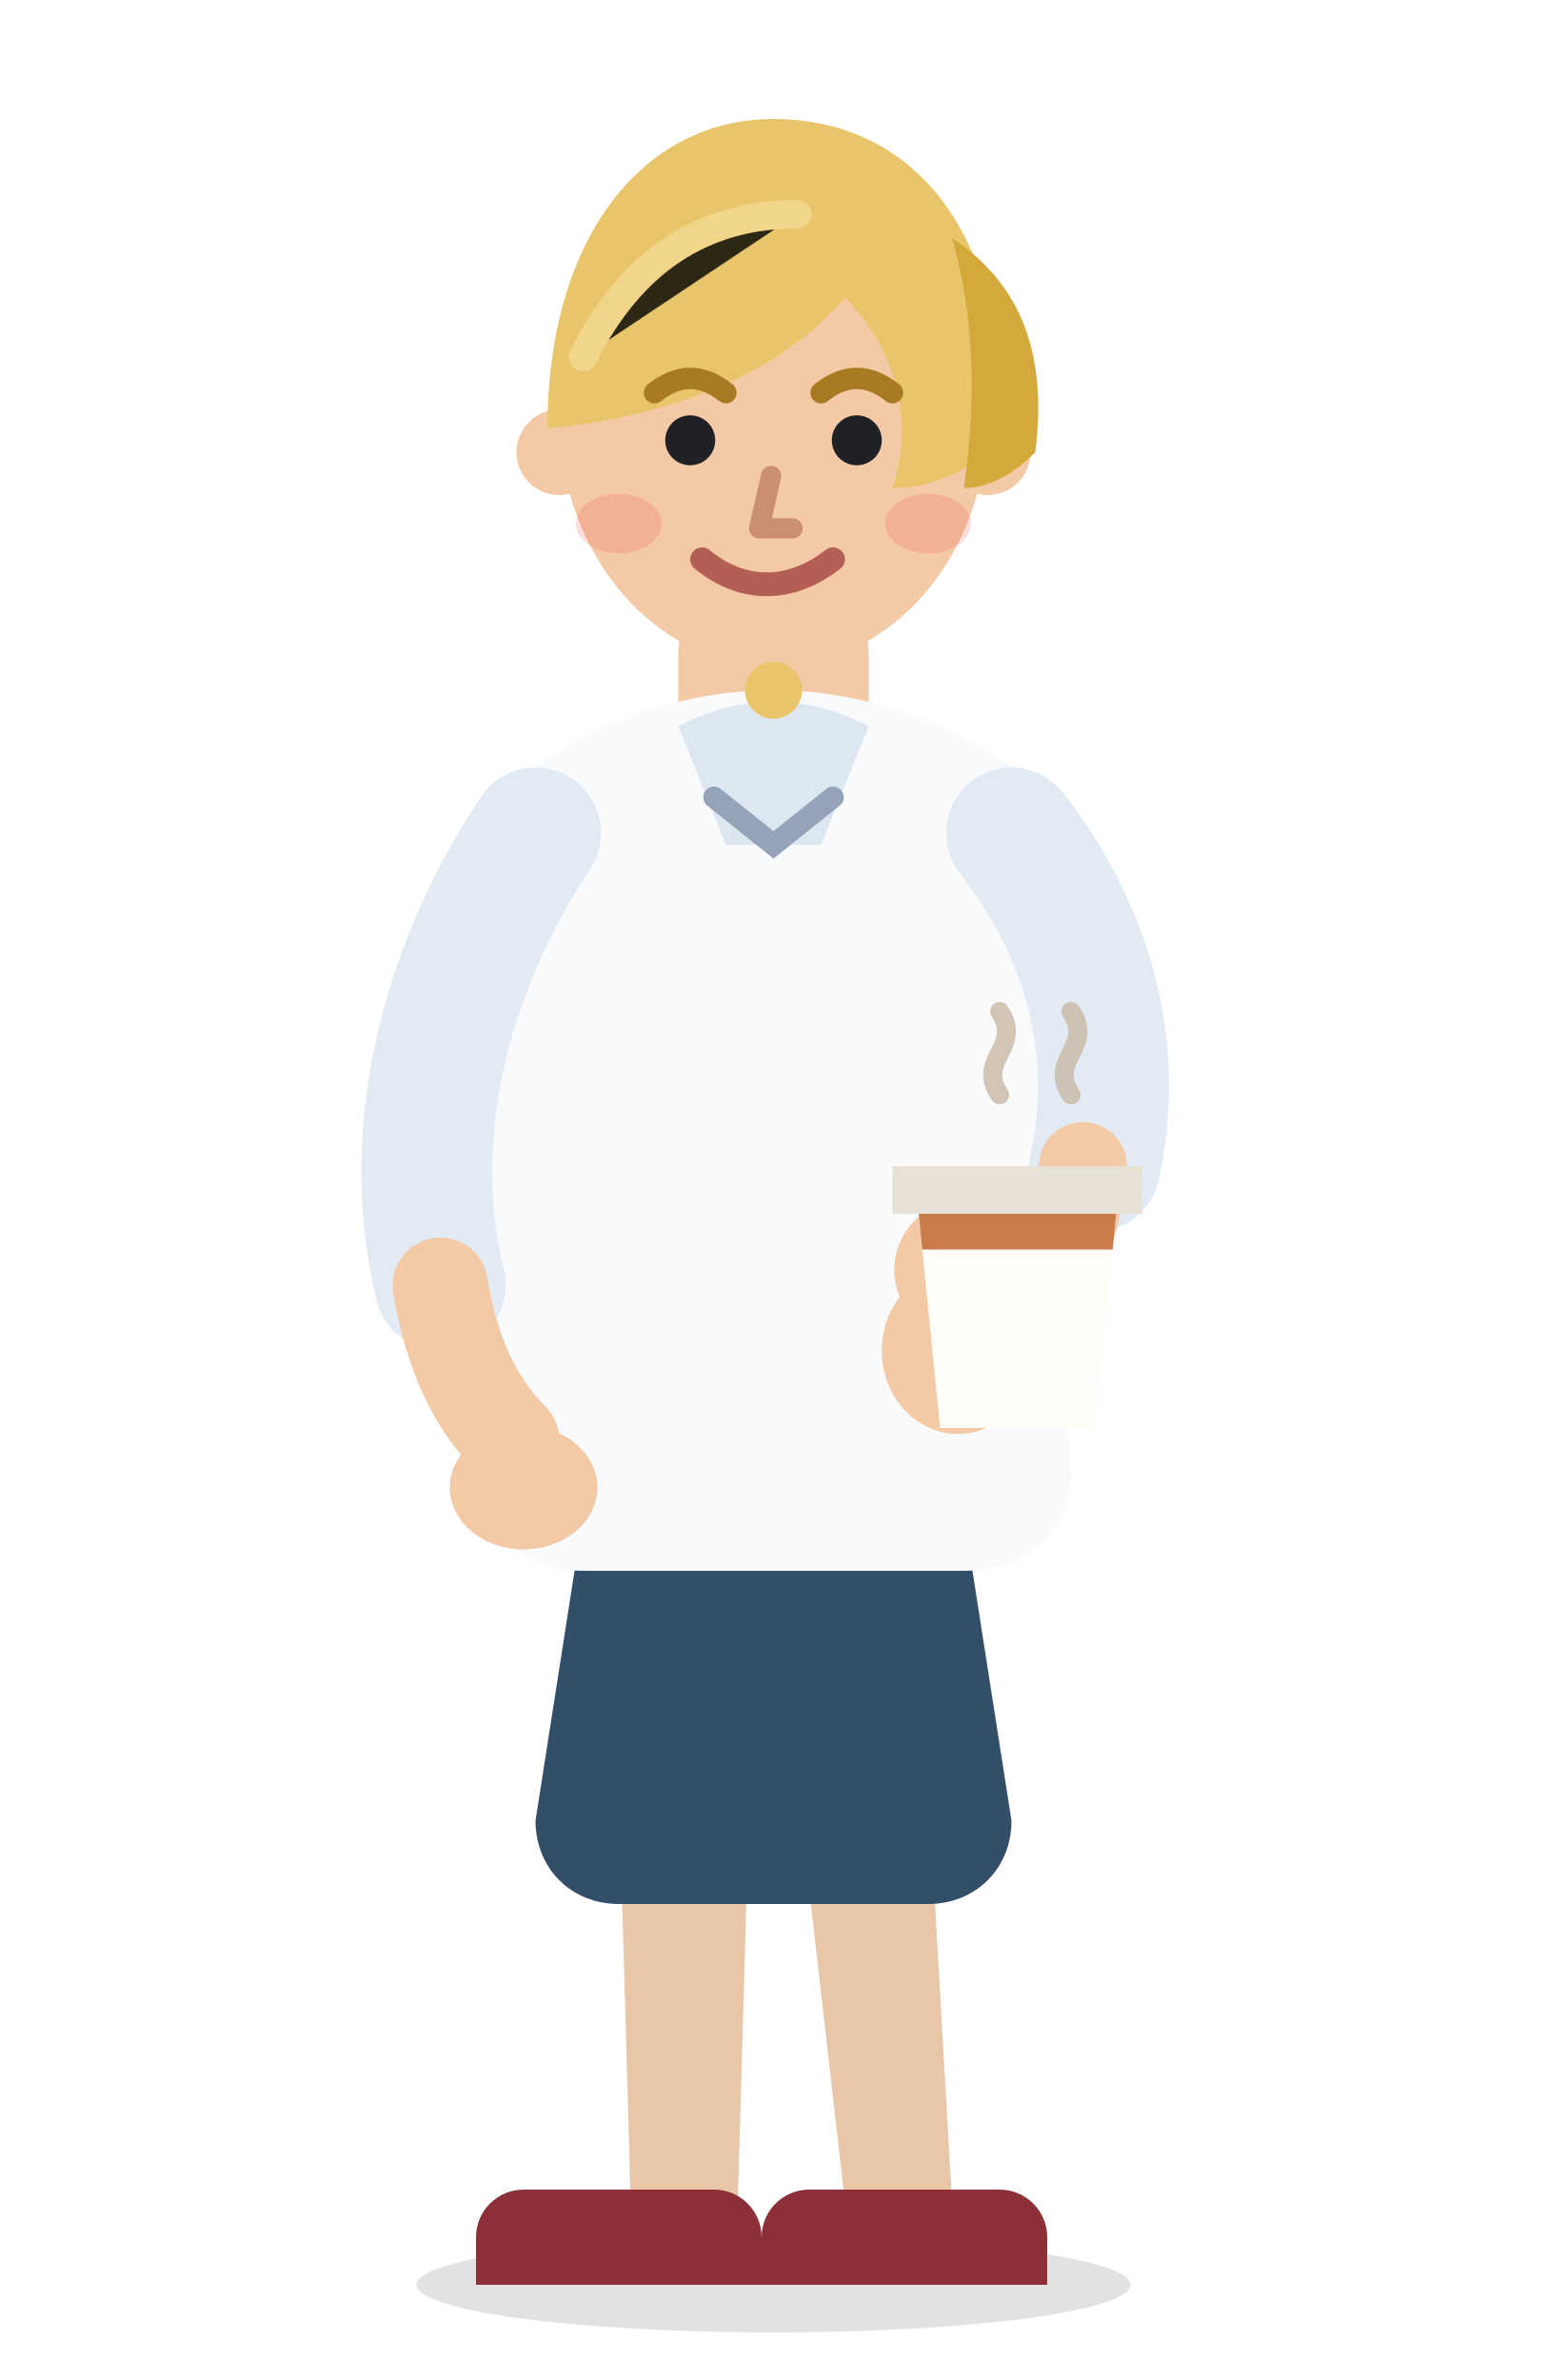
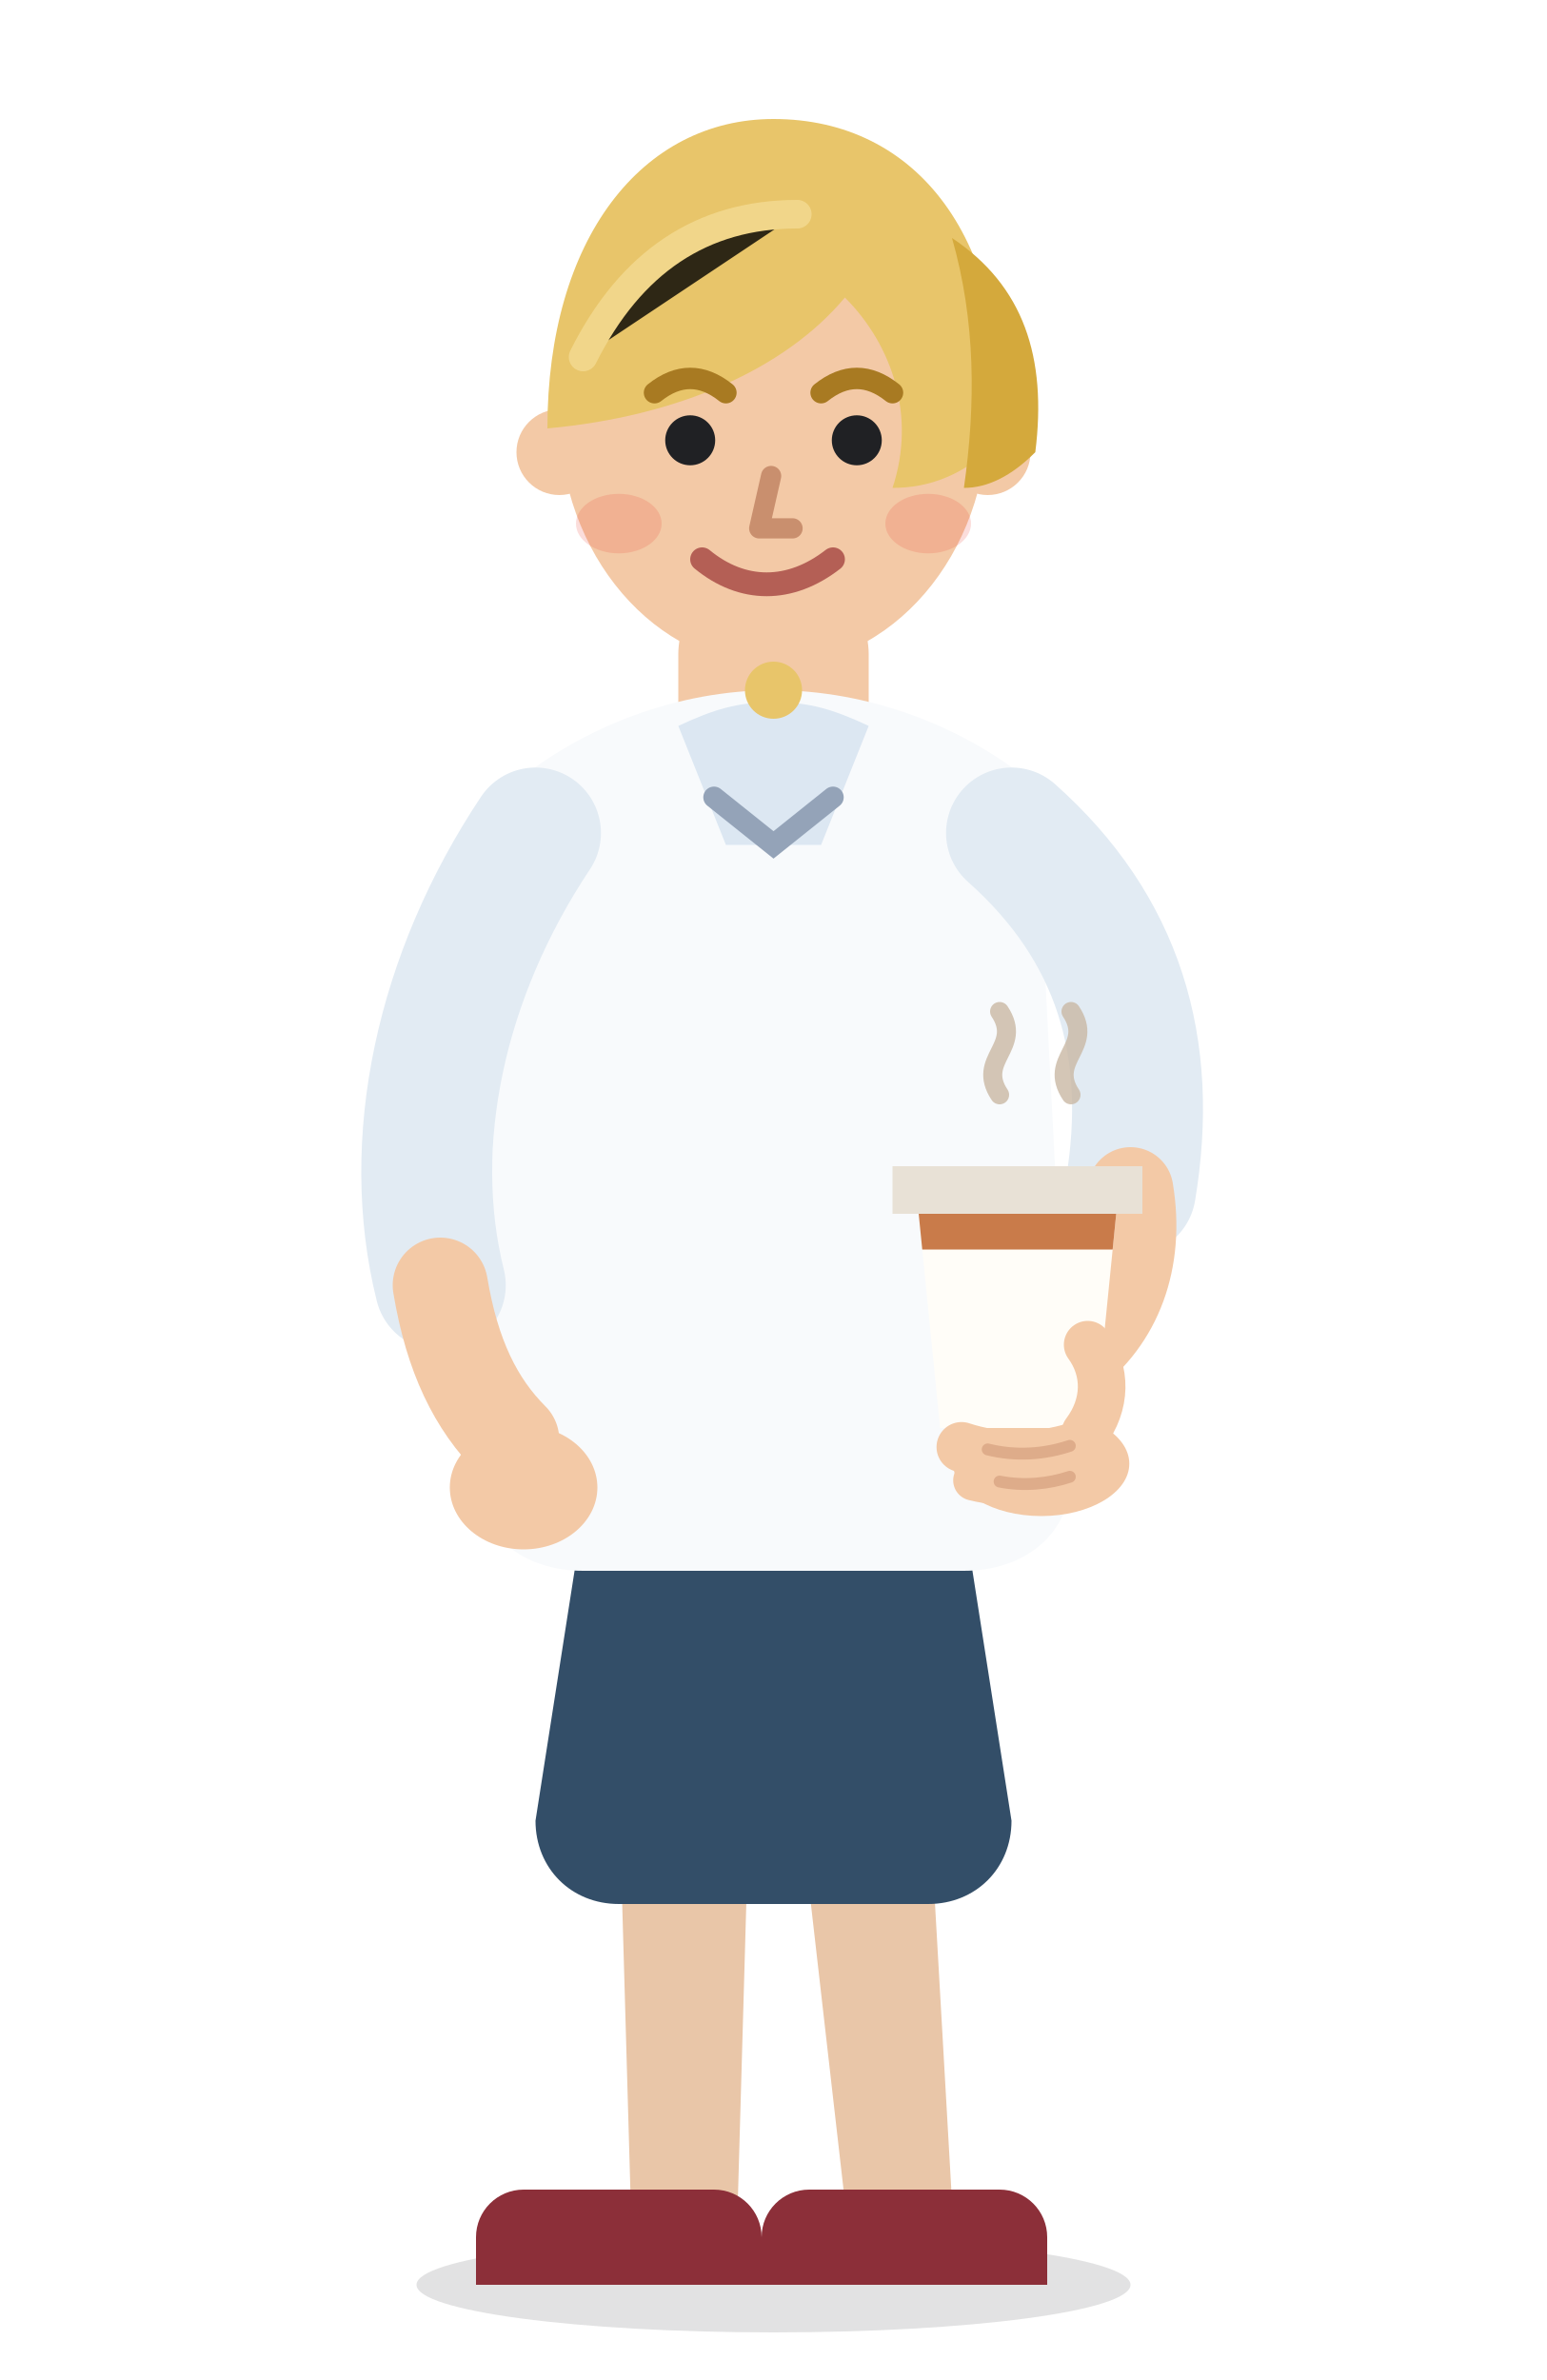
<svg xmlns="http://www.w3.org/2000/svg" viewBox="0 0 130 200" role="img" aria-label="Бухгалтер с кофе">
  <ellipse cx="65" cy="192" rx="30" ry="4" fill="#202124" opacity=".13" />
  <path d="M52 150h11l-1 35h-9l-1-35Z" fill="#E9C6A8" />
  <path d="M67 150h11l2 35h-9l-4-35Z" fill="#E9C6A8" />
  <path d="M44 184h16a4 4 0 0 1 4 4v4H40v-4a4 4 0 0 1 4-4Z" fill="#8C2F39" />
  <path d="M68 184h16a4 4 0 0 1 4 4v4H64v-4a4 4 0 0 1 4-4Z" fill="#8C2F39" />
  <rect x="57" y="48" width="16" height="18" rx="7" fill="#F3C9A6" />
  <path d="M50 121h30l5 32c0 4-3 7-7 7H52c-4 0-7-3-7-7l5-32Z" fill="#334E68" />
  <path d="M43 66c6-5 14-8 22-8s16 3 22 8l3 58c0 5-4 8-9 8H49c-5 0-9-3-9-8l3-58Z" fill="#F8FAFC" />
  <path d="M57 61c3-1.4 5-2 8-2s5 .6 8 2l-4 10H61l-4-10Z" fill="#DCE7F2" />
  <path d="M60 67l5 4 5-4" stroke="#94A3B8" stroke-width="1.8" fill="none" stroke-linecap="round" />
  <path d="M45 70c-8 12-11 26-8 38" fill="none" stroke="#E2EBF3" stroke-width="11" stroke-linecap="round" />
  <path d="M37 108c1 6 3 10 6 13" fill="none" stroke="#F3C9A6" stroke-width="8" stroke-linecap="round" />
  <ellipse cx="44" cy="125" rx="6.2" ry="5.2" fill="#F3C9A6" />
-   <path d="M85 70c7 9 9 19 7 28" fill="none" stroke="#E2EBF3" stroke-width="11" stroke-linecap="round" />
-   <path d="M91 98c-.6 7-3.6 12-8.6 14" fill="none" stroke="#F3C9A6" stroke-width="7.4" stroke-linecap="round" />
-   <ellipse cx="80.5" cy="113.5" rx="6.4" ry="7" fill="#F3C9A6" />
-   <path d="M77.4 108.4c-1-2.4.2-4.6 2.4-5.6" fill="none" stroke="#F3C9A6" stroke-width="3.8" stroke-linecap="round" />
-   <path d="M83.4 107.8c2.2-.3 4-1.3 5.2-2.7" stroke="#F3C9A6" stroke-width="3" stroke-linecap="round" fill="none" />
-   <path d="M84 112.6c2.4-.4 4.4-1.5 5.6-3.2" stroke="#F3C9A6" stroke-width="3.2" stroke-linecap="round" fill="none" />
-   <path d="M83.6 117c2.2-.5 4-1.6 5.1-3.2" stroke="#F3C9A6" stroke-width="3.2" stroke-linecap="round" fill="none" />
-   <path d="M84.6 107.9c1.8-.3 3.3-1.1 4.3-2.2M85.2 112.8c2-.4 3.6-1.3 4.6-2.6M84.8 117.1c1.8-.4 3.3-1.3 4.2-2.5" stroke="#C98F6E" stroke-width="1" stroke-linecap="round" fill="none" opacity=".55" />
+   <path d="M85 70c9 8 12 18 10 30" fill="none" stroke="#E2EBF3" stroke-width="11" stroke-linecap="round" />
+   <path d="M95 100c1 6-1 11-5 14" fill="none" stroke="#F3C9A6" stroke-width="7.2" stroke-linecap="round" />
+   <ellipse cx="87.5" cy="123" rx="7.4" ry="4.4" fill="#F3C9A6" />
  <g>
    <path d="M77 100h17l-2 20H79l-2-20Z" fill="#FFFDF8" />
    <path d="M77 100h17l-.5 5H77.5L77 100Z" fill="#C97B4A" />
    <path d="M75 98h21v4H75z" fill="#E8E1D6" />
    <path d="M84 92c-2-3 2-4 0-7M90 92c-2-3 2-4 0-7" stroke="#C9B8A4" stroke-width="1.6" stroke-linecap="round" fill="none" opacity=".8" />
  </g>
+   <path d="M80.8 121.6c3 1 6.4 1 9.6 0" fill="none" stroke="#F3C9A6" stroke-width="4.2" stroke-linecap="round" />
+   <path d="M81.8 124.4c2.8.7 5.8.5 8.4-.4" fill="none" stroke="#F3C9A6" stroke-width="3.4" stroke-linecap="round" />
+   <path d="M91.2 120.4c1.8-2.4 1.8-5.2.2-7.4" fill="none" stroke="#F3C9A6" stroke-width="4" stroke-linecap="round" />
+   <path d="M83 121.8c2.4.6 4.8.4 6.9-.3M84 124.5c2 .4 4.1.2 5.9-.4" fill="none" stroke="#C98F6E" stroke-width="1" stroke-linecap="round" opacity=".5" />
  <ellipse cx="65" cy="35" rx="18" ry="21" fill="#F3C9A6" />
  <circle cx="47" cy="38" r="3.6" fill="#F3C9A6" />
  <circle cx="83" cy="38" r="3.6" fill="#F3C9A6" />
  <path d="M46 36c0-16 8-26 19-26 12 0 20 10 19 27-3 3-6 4-9 4 2-6 0-12-4-16-5 6-14 10-25 11Z" fill="#E8C56A" />
  <path d="M49 30c4-8 10-12 18-12" stroke="#F4DB92" stroke-width="2.4" stroke-linecap="round" opacity=".8" />
  <path d="M80 20c6 4 8 10 7 18-2 2-4 3-6 3 1-7 1-14-1-21Z" fill="#D4A93C" />
  <path d="M55 33c2-1.6 4-1.6 6 0M69 33c2-1.6 4-1.6 6 0" stroke="#A87A22" stroke-width="1.8" stroke-linecap="round" fill="none" />
  <circle cx="58" cy="37" r="2.1" fill="#202124" />
  <circle cx="72" cy="37" r="2.1" fill="#202124" />
  <path d="M64.8 40l-1 4.4h2.8" stroke="#C98F6E" stroke-width="1.7" stroke-linecap="round" stroke-linejoin="round" fill="none" />
  <path d="M59 47c3.4 2.8 7.4 2.8 11 0" stroke="#B45F55" stroke-width="2" stroke-linecap="round" fill="none" />
  <ellipse cx="52" cy="44" rx="3.6" ry="2.5" fill="#EA4335" opacity=".18" />
  <ellipse cx="78" cy="44" rx="3.6" ry="2.5" fill="#EA4335" opacity=".18" />
  <circle cx="65" cy="58" r="2.4" fill="#E8C56A" />
</svg>
